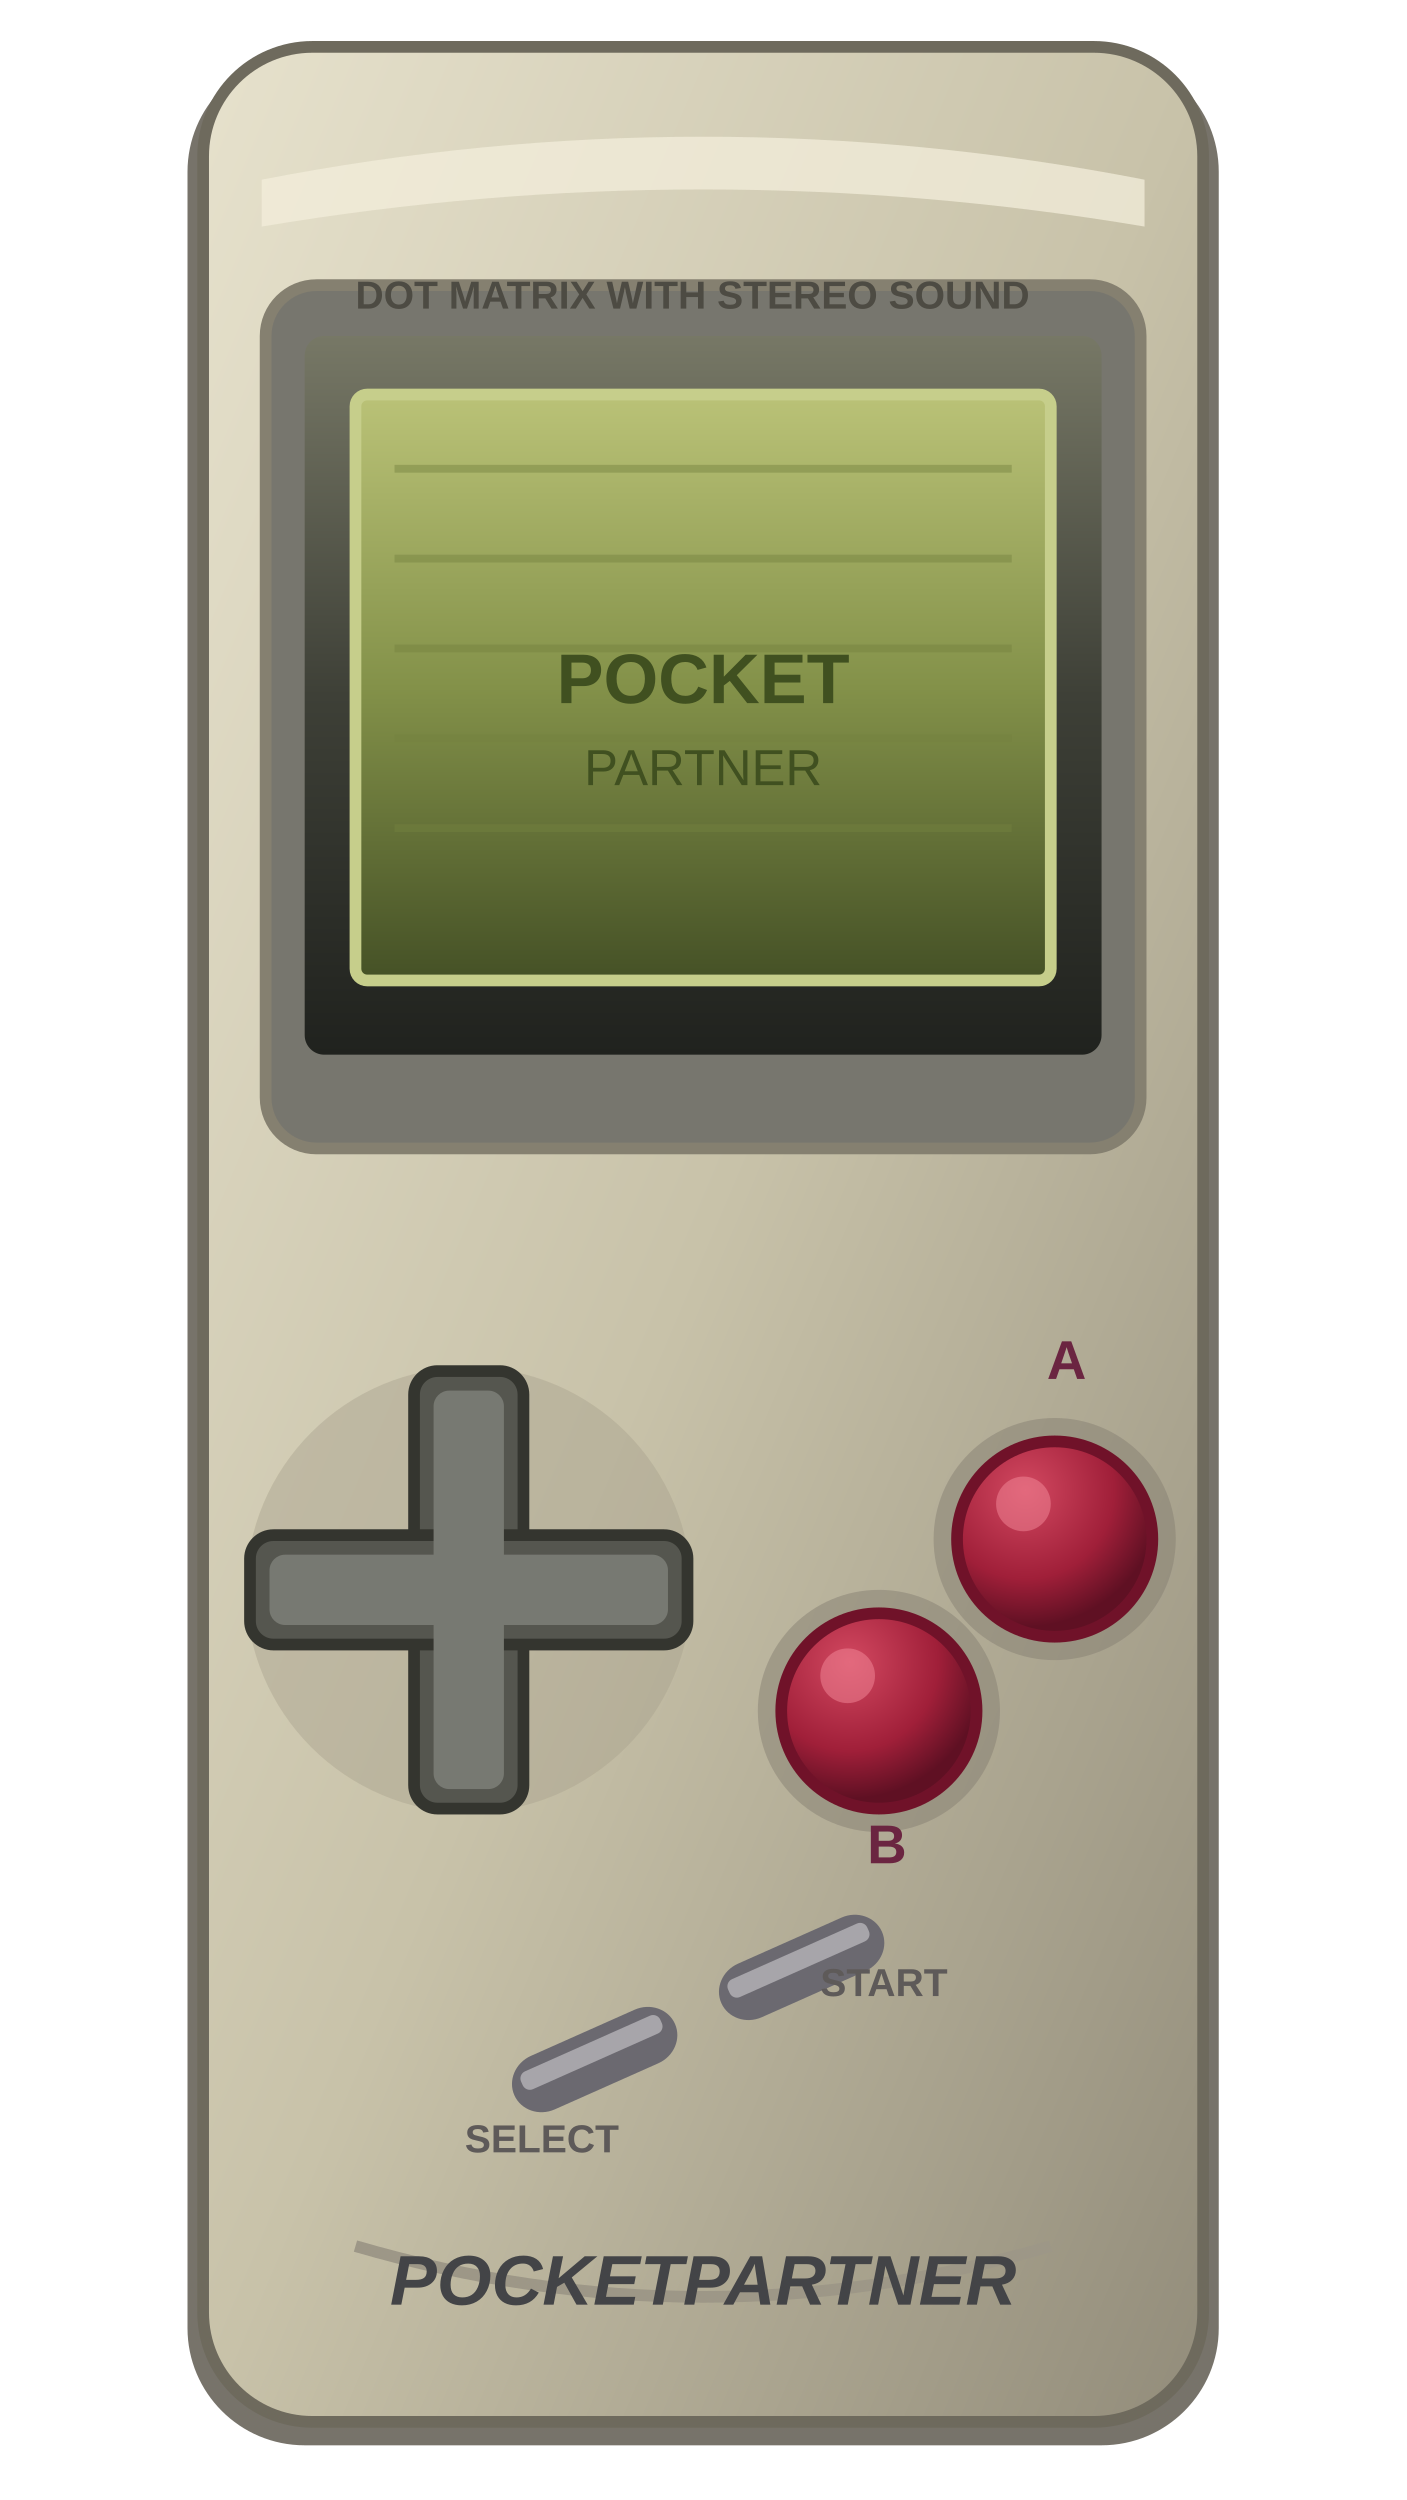
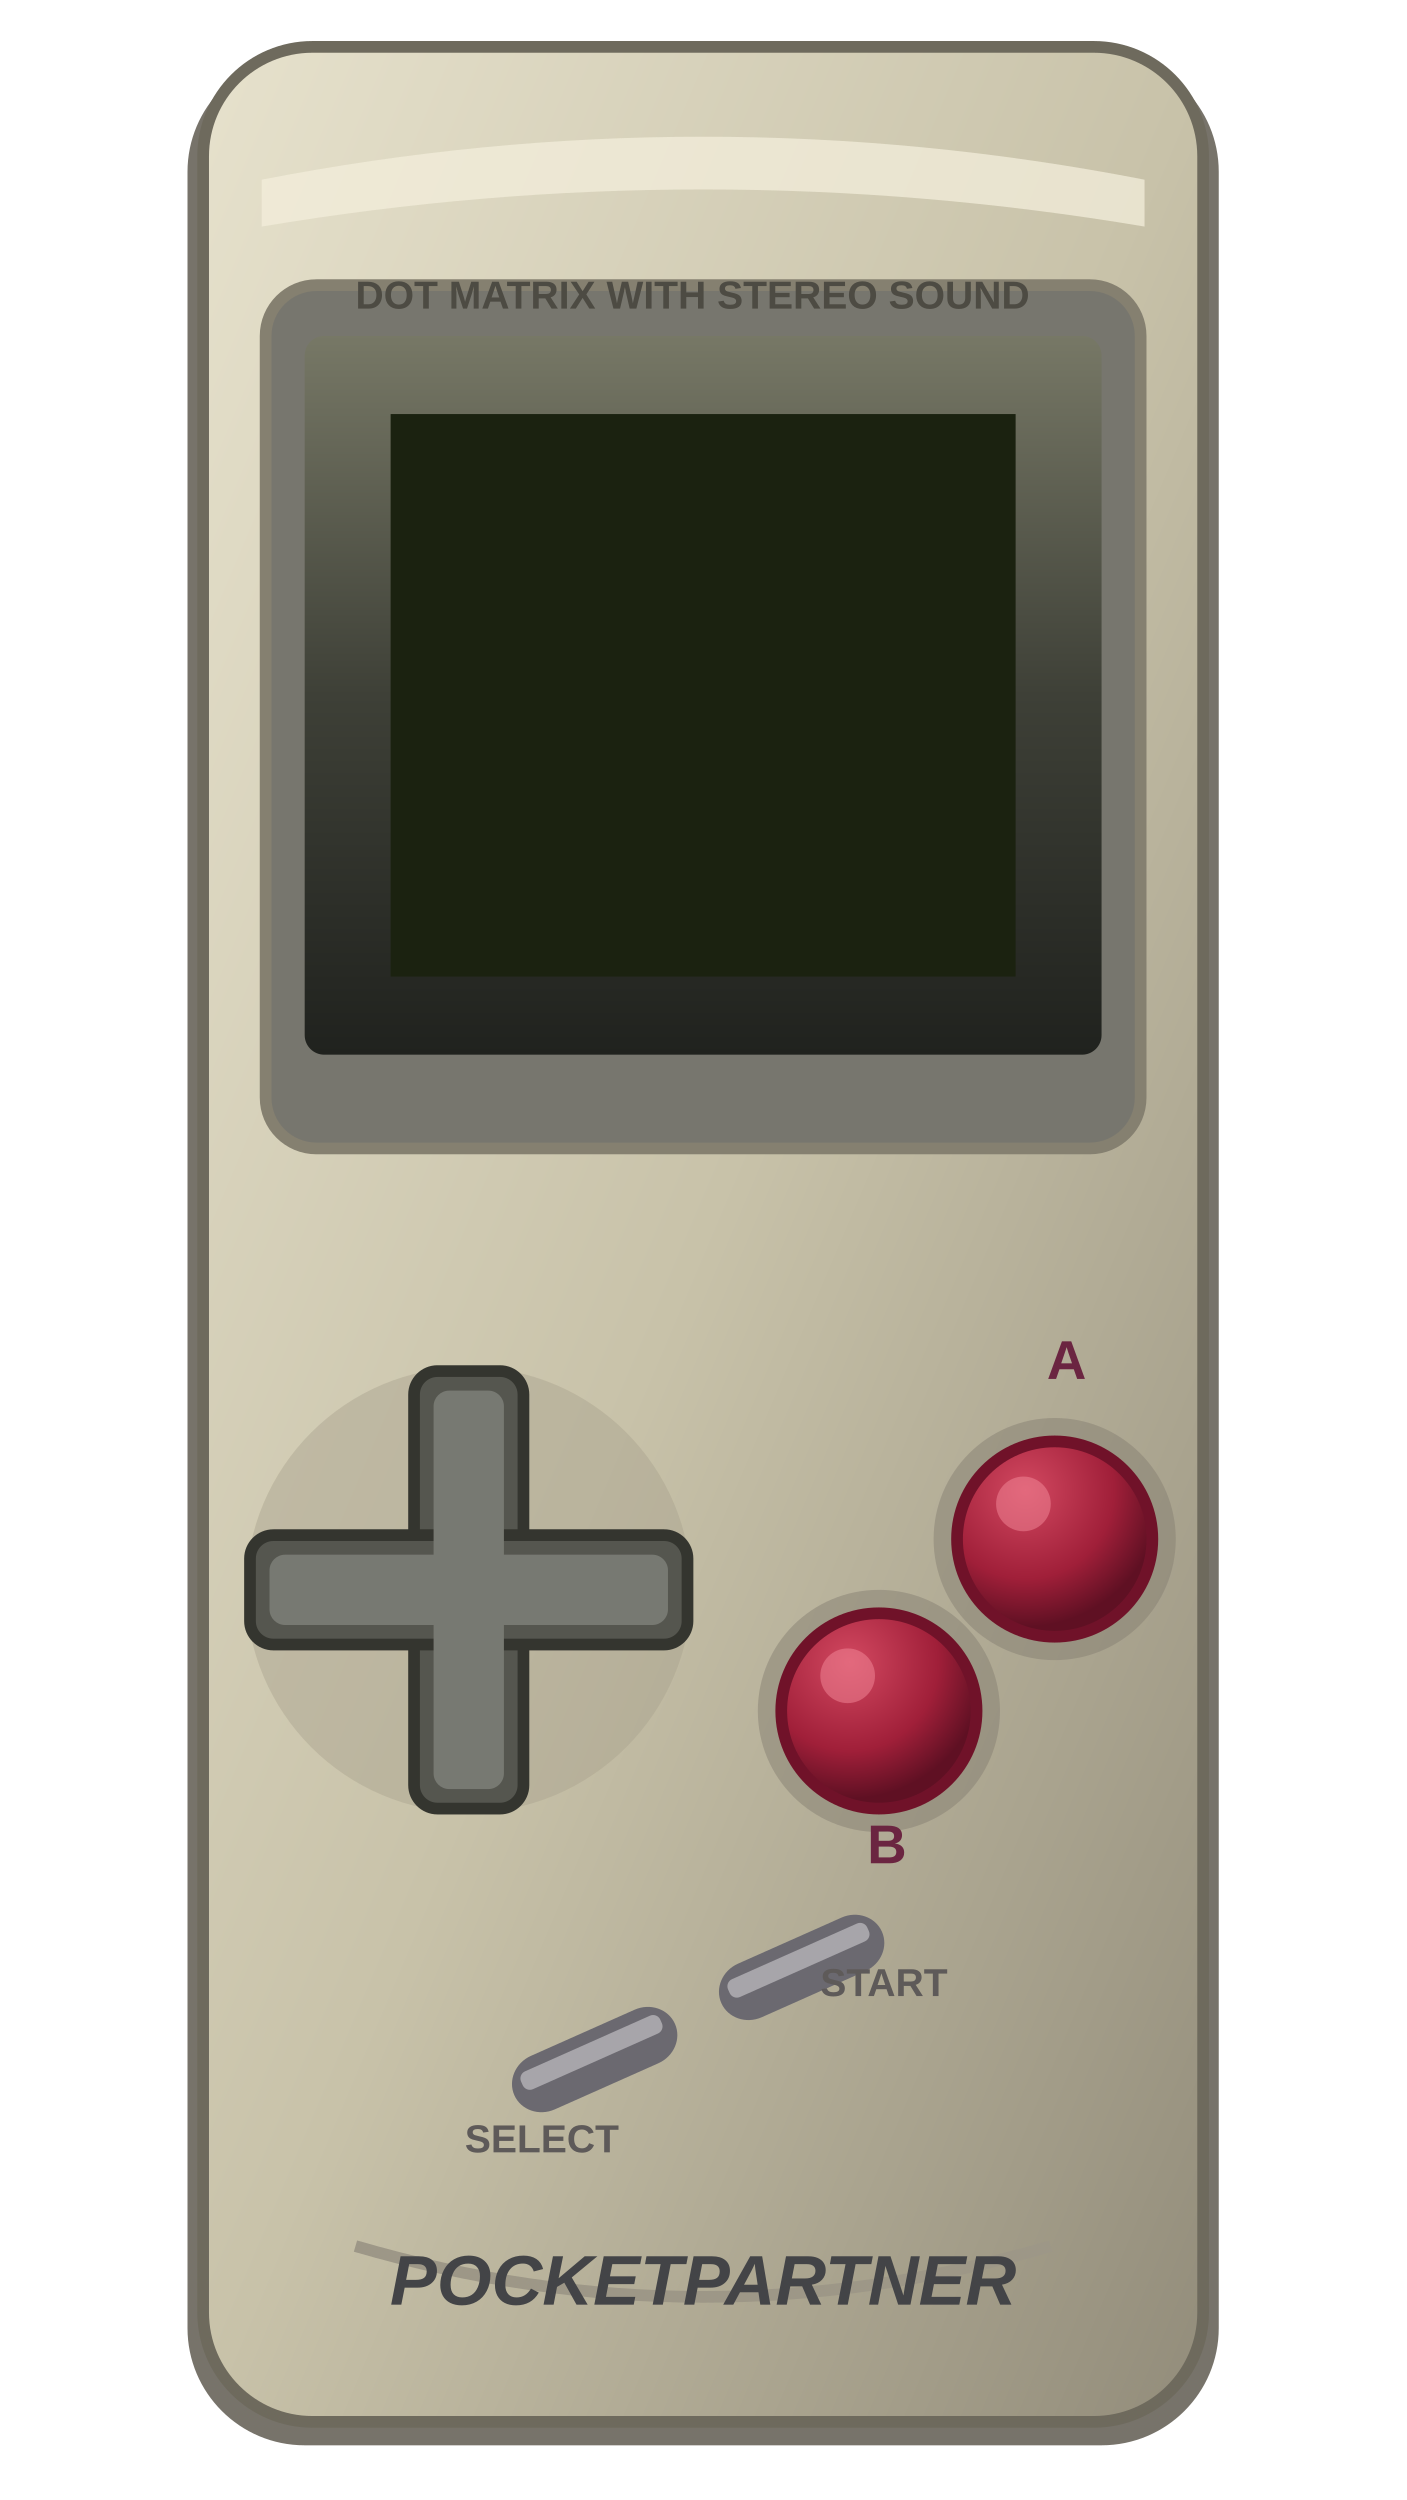
<svg xmlns="http://www.w3.org/2000/svg" version="1.2" baseProfile="tiny" viewBox="0 0 360 640">
  <defs>
    <linearGradient id="body" x1="0" y1="0" x2="1" y2="1">
      <stop offset="0" stop-color="#e6e1cc" />
      <stop offset=".5" stop-color="#c8c2a9" />
      <stop offset="1" stop-color="#938d7b" />
    </linearGradient>
    <linearGradient id="rim" x1="0" y1="0" x2="0" y2="1">
      <stop stop-color="#777866" />
      <stop offset=".5" stop-color="#3e4037" />
      <stop offset="1" stop-color="#20221e" />
    </linearGradient>
    <linearGradient id="olive" x1="0" y1="0" x2="0" y2="1">
      <stop stop-color="#bac277" />
      <stop offset=".5" stop-color="#839149" />
      <stop offset="1" stop-color="#455126" />
    </linearGradient>
    <radialGradient id="button" cx="35%" cy="25%" r="70%">
      <stop stop-color="#d24860" />
      <stop offset=".65" stop-color="#a01f39" />
      <stop offset="1" stop-color="#5f1023" />
    </radialGradient>
  </defs>
  <rect x="48" y="14" width="264" height="612" rx="30" fill="#77736a" />
  <rect x="52" y="12" width="256" height="608" rx="28" fill="url(#body)" stroke="#6e6a5d" stroke-width="3" />
  <path d="M67 46 Q180 24 293 46 L293 58 Q180 39 67 58Z" fill="#f3eedb" opacity=".75" />
  <rect x="68" y="73" width="224" height="221" rx="13" fill="#77766e" stroke="#858070" stroke-width="3" />
  <rect x="78" y="86" width="204" height="184" rx="5" fill="url(#rim)" />
-   <rect x="91" y="101" width="178" height="150" rx="3" fill="url(#olive)" stroke="#c6ce8b" stroke-width="3" />
-   <path d="M101 120H259M101 143H259M101 166H259M101 189H259M101 212H259" stroke="#73803e" stroke-width="2" opacity=".45" />
+   <rect id="screen" x="100" y="106" width="160" height="144" fill="#1b2210" />
  <text x="91" y="79" fill="#4d4b43" font-family="Arial, Helvetica, sans-serif" font-size="10" font-weight="bold">DOT MATRIX WITH STEREO SOUND</text>
-   <text x="180" y="180" text-anchor="middle" fill="#405020" font-family="Arial, Helvetica, sans-serif" font-size="18" font-weight="bold">POCKET</text>
-   <text x="180" y="201" text-anchor="middle" fill="#405020" font-family="Arial, Helvetica, sans-serif" font-size="13">PARTNER</text>
  <circle cx="120" cy="407" r="57" fill="#a9a28d" opacity=".45" />
  <rect x="106" y="351" width="28" height="112" rx="6" fill="#55564f" stroke="#34352f" stroke-width="3" />
  <rect x="64" y="393" width="112" height="28" rx="6" fill="#55564f" stroke="#34352f" stroke-width="3" />
  <rect x="111" y="356" width="18" height="102" rx="4" fill="#777972" />
  <rect x="69" y="398" width="102" height="18" rx="4" fill="#777972" />
  <circle cx="225" cy="438" r="31" fill="#867f72" opacity=".5" />
  <circle cx="270" cy="394" r="31" fill="#867f72" opacity=".5" />
  <circle cx="225" cy="438" r="25" fill="url(#button)" stroke="#701229" stroke-width="3" />
  <circle cx="270" cy="394" r="25" fill="url(#button)" stroke="#701229" stroke-width="3" />
  <circle cx="217" cy="429" r="7" fill="#f38a9a" opacity=".5" />
  <circle cx="262" cy="385" r="7" fill="#f38a9a" opacity=".5" />
  <text x="222" y="477" fill="#6b2541" font-family="Arial, Helvetica, sans-serif" font-size="14" font-weight="bold">B</text>
  <text x="268" y="353" fill="#6b2541" font-family="Arial, Helvetica, sans-serif" font-size="14" font-weight="bold">A</text>
  <g transform="rotate(-24 180 522)">
    <rect x="130" y="508" width="45" height="15" rx="8" fill="#6b6970" />
    <rect x="188" y="508" width="45" height="15" rx="8" fill="#6b6970" />
    <rect x="133" y="511" width="39" height="5" rx="2" fill="#a7a5aa" />
    <rect x="191" y="511" width="39" height="5" rx="2" fill="#a7a5aa" />
  </g>
  <text x="119" y="551" fill="#5e5a59" font-family="Arial, Helvetica, sans-serif" font-size="10" font-weight="bold">SELECT</text>
  <text x="210" y="511" fill="#5e5a59" font-family="Arial, Helvetica, sans-serif" font-size="10" font-weight="bold">START</text>
  <path d="M91 575Q180 601 269 575" fill="none" stroke="#9d9787" stroke-width="3" />
  <text x="180" y="590" text-anchor="middle" fill="#434447" font-family="Arial, Helvetica, sans-serif" font-size="18" font-style="italic" font-weight="bold">POCKETPARTNER</text>
</svg>
